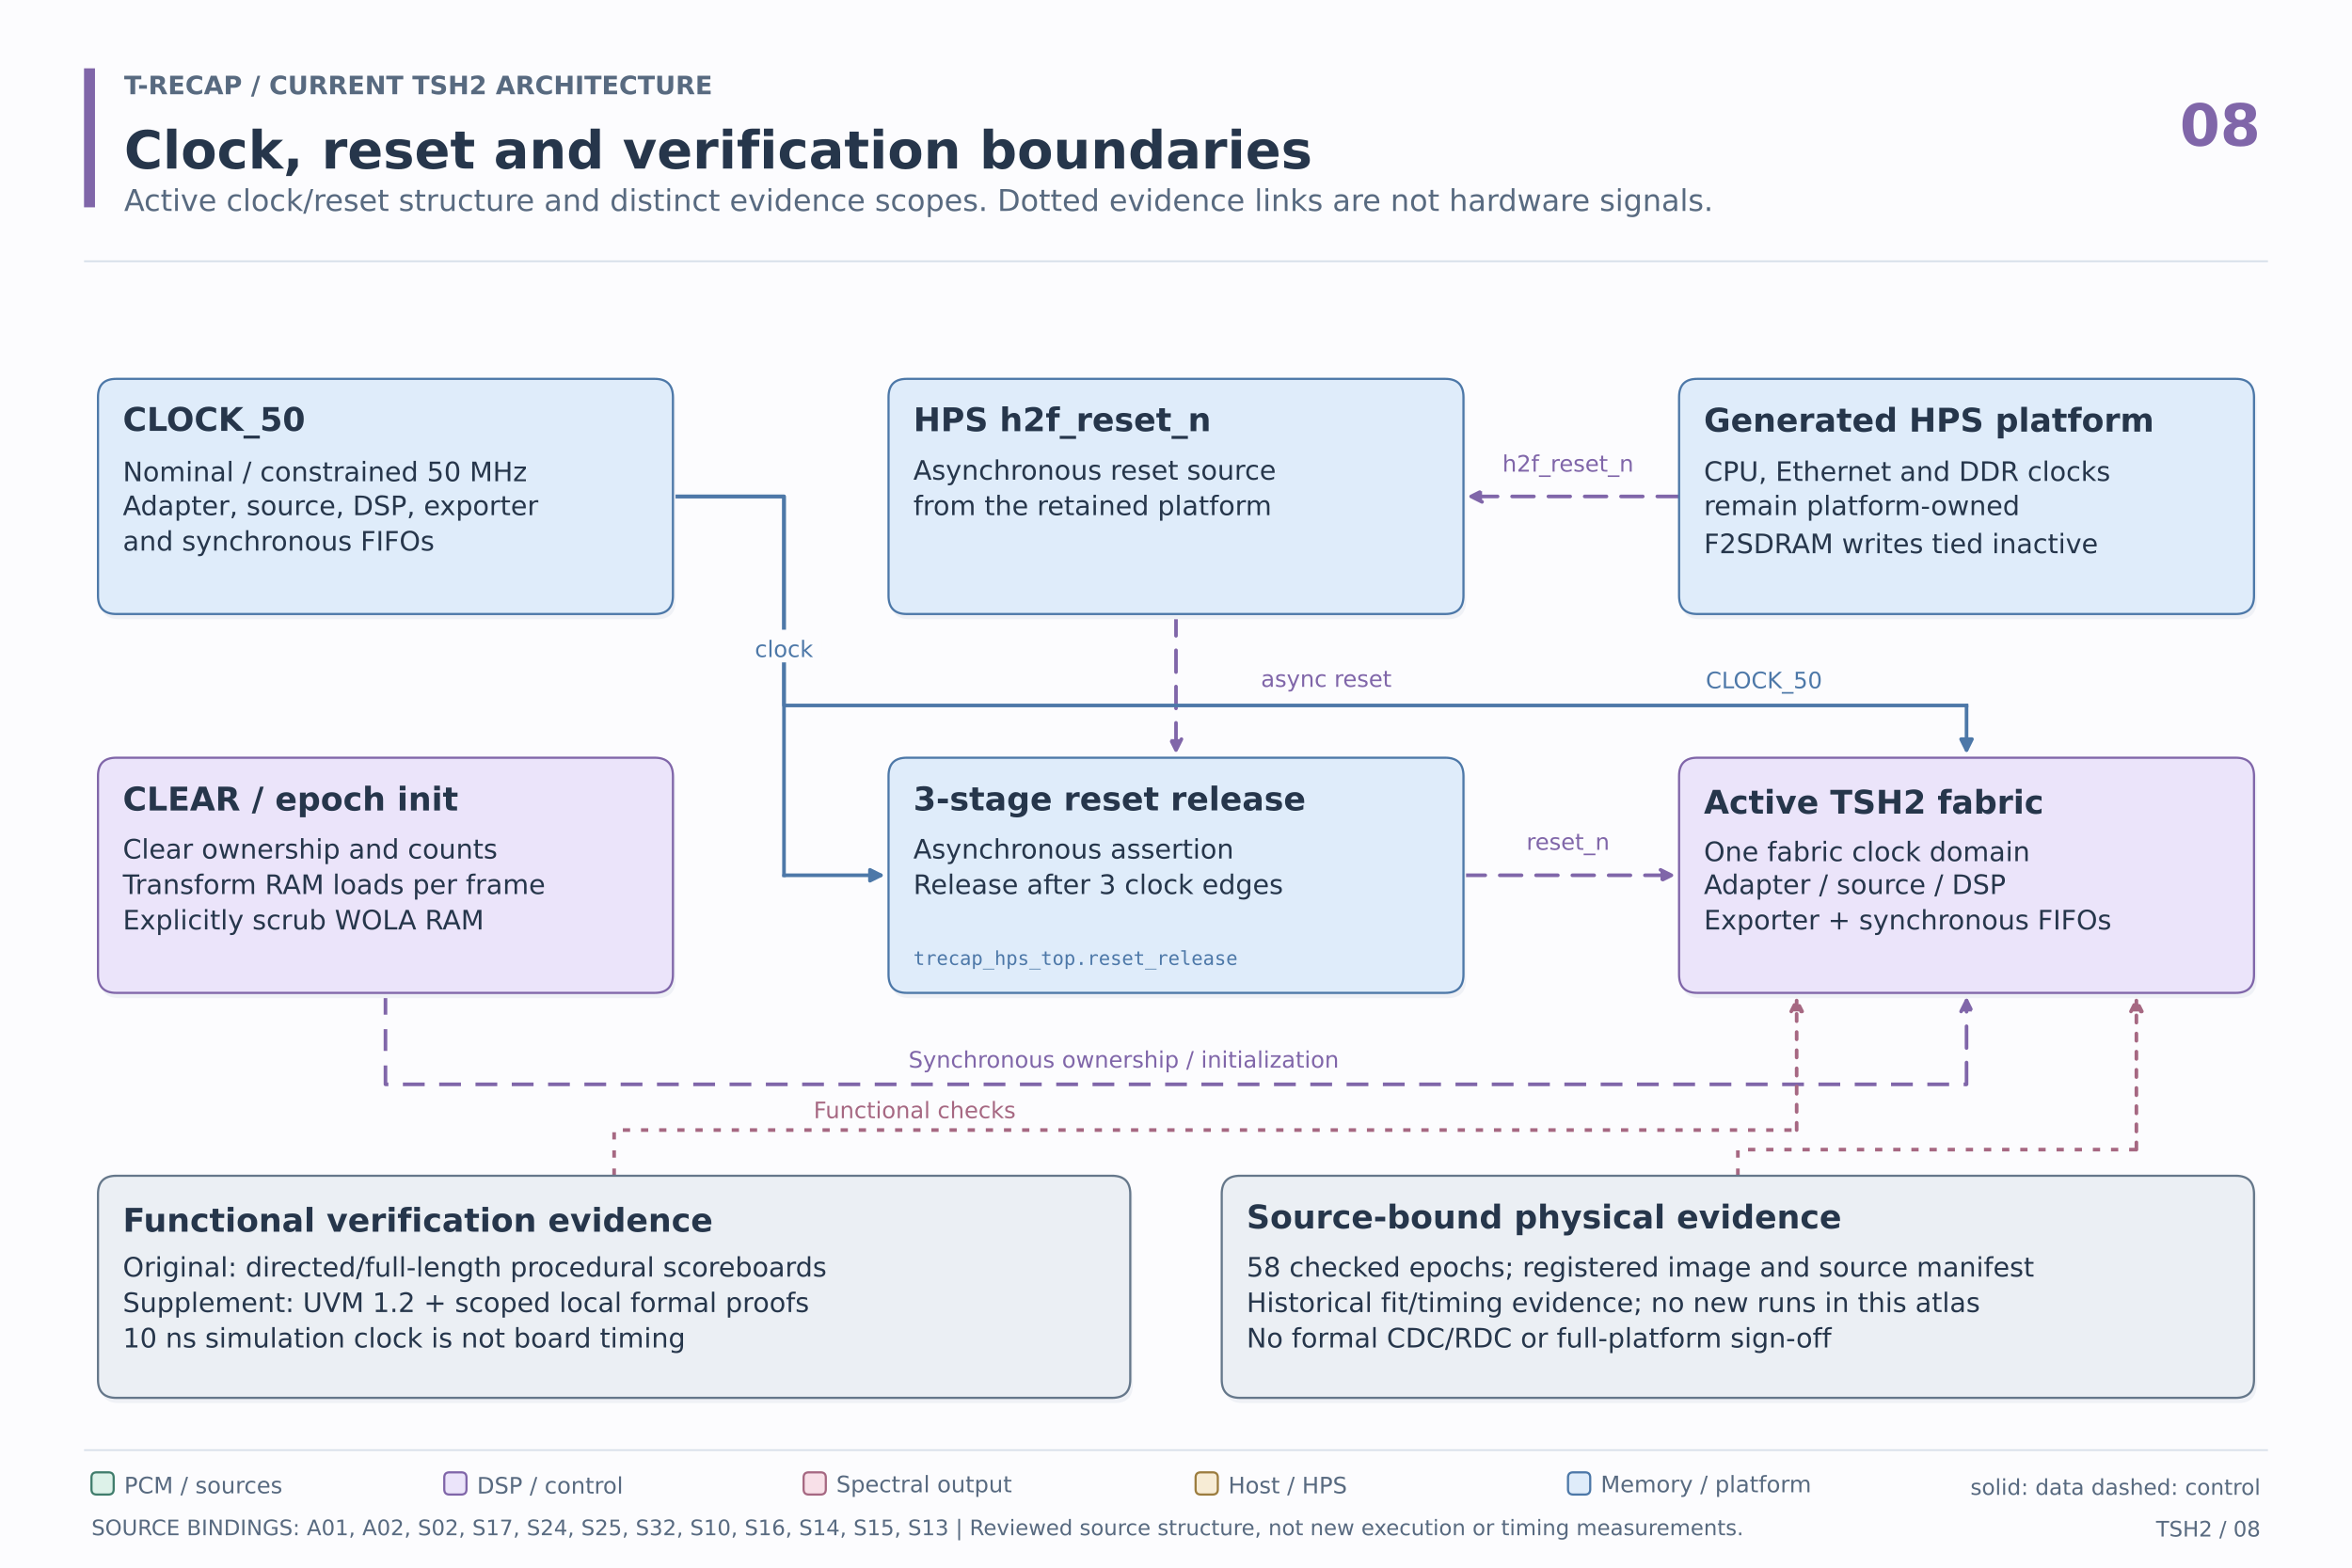
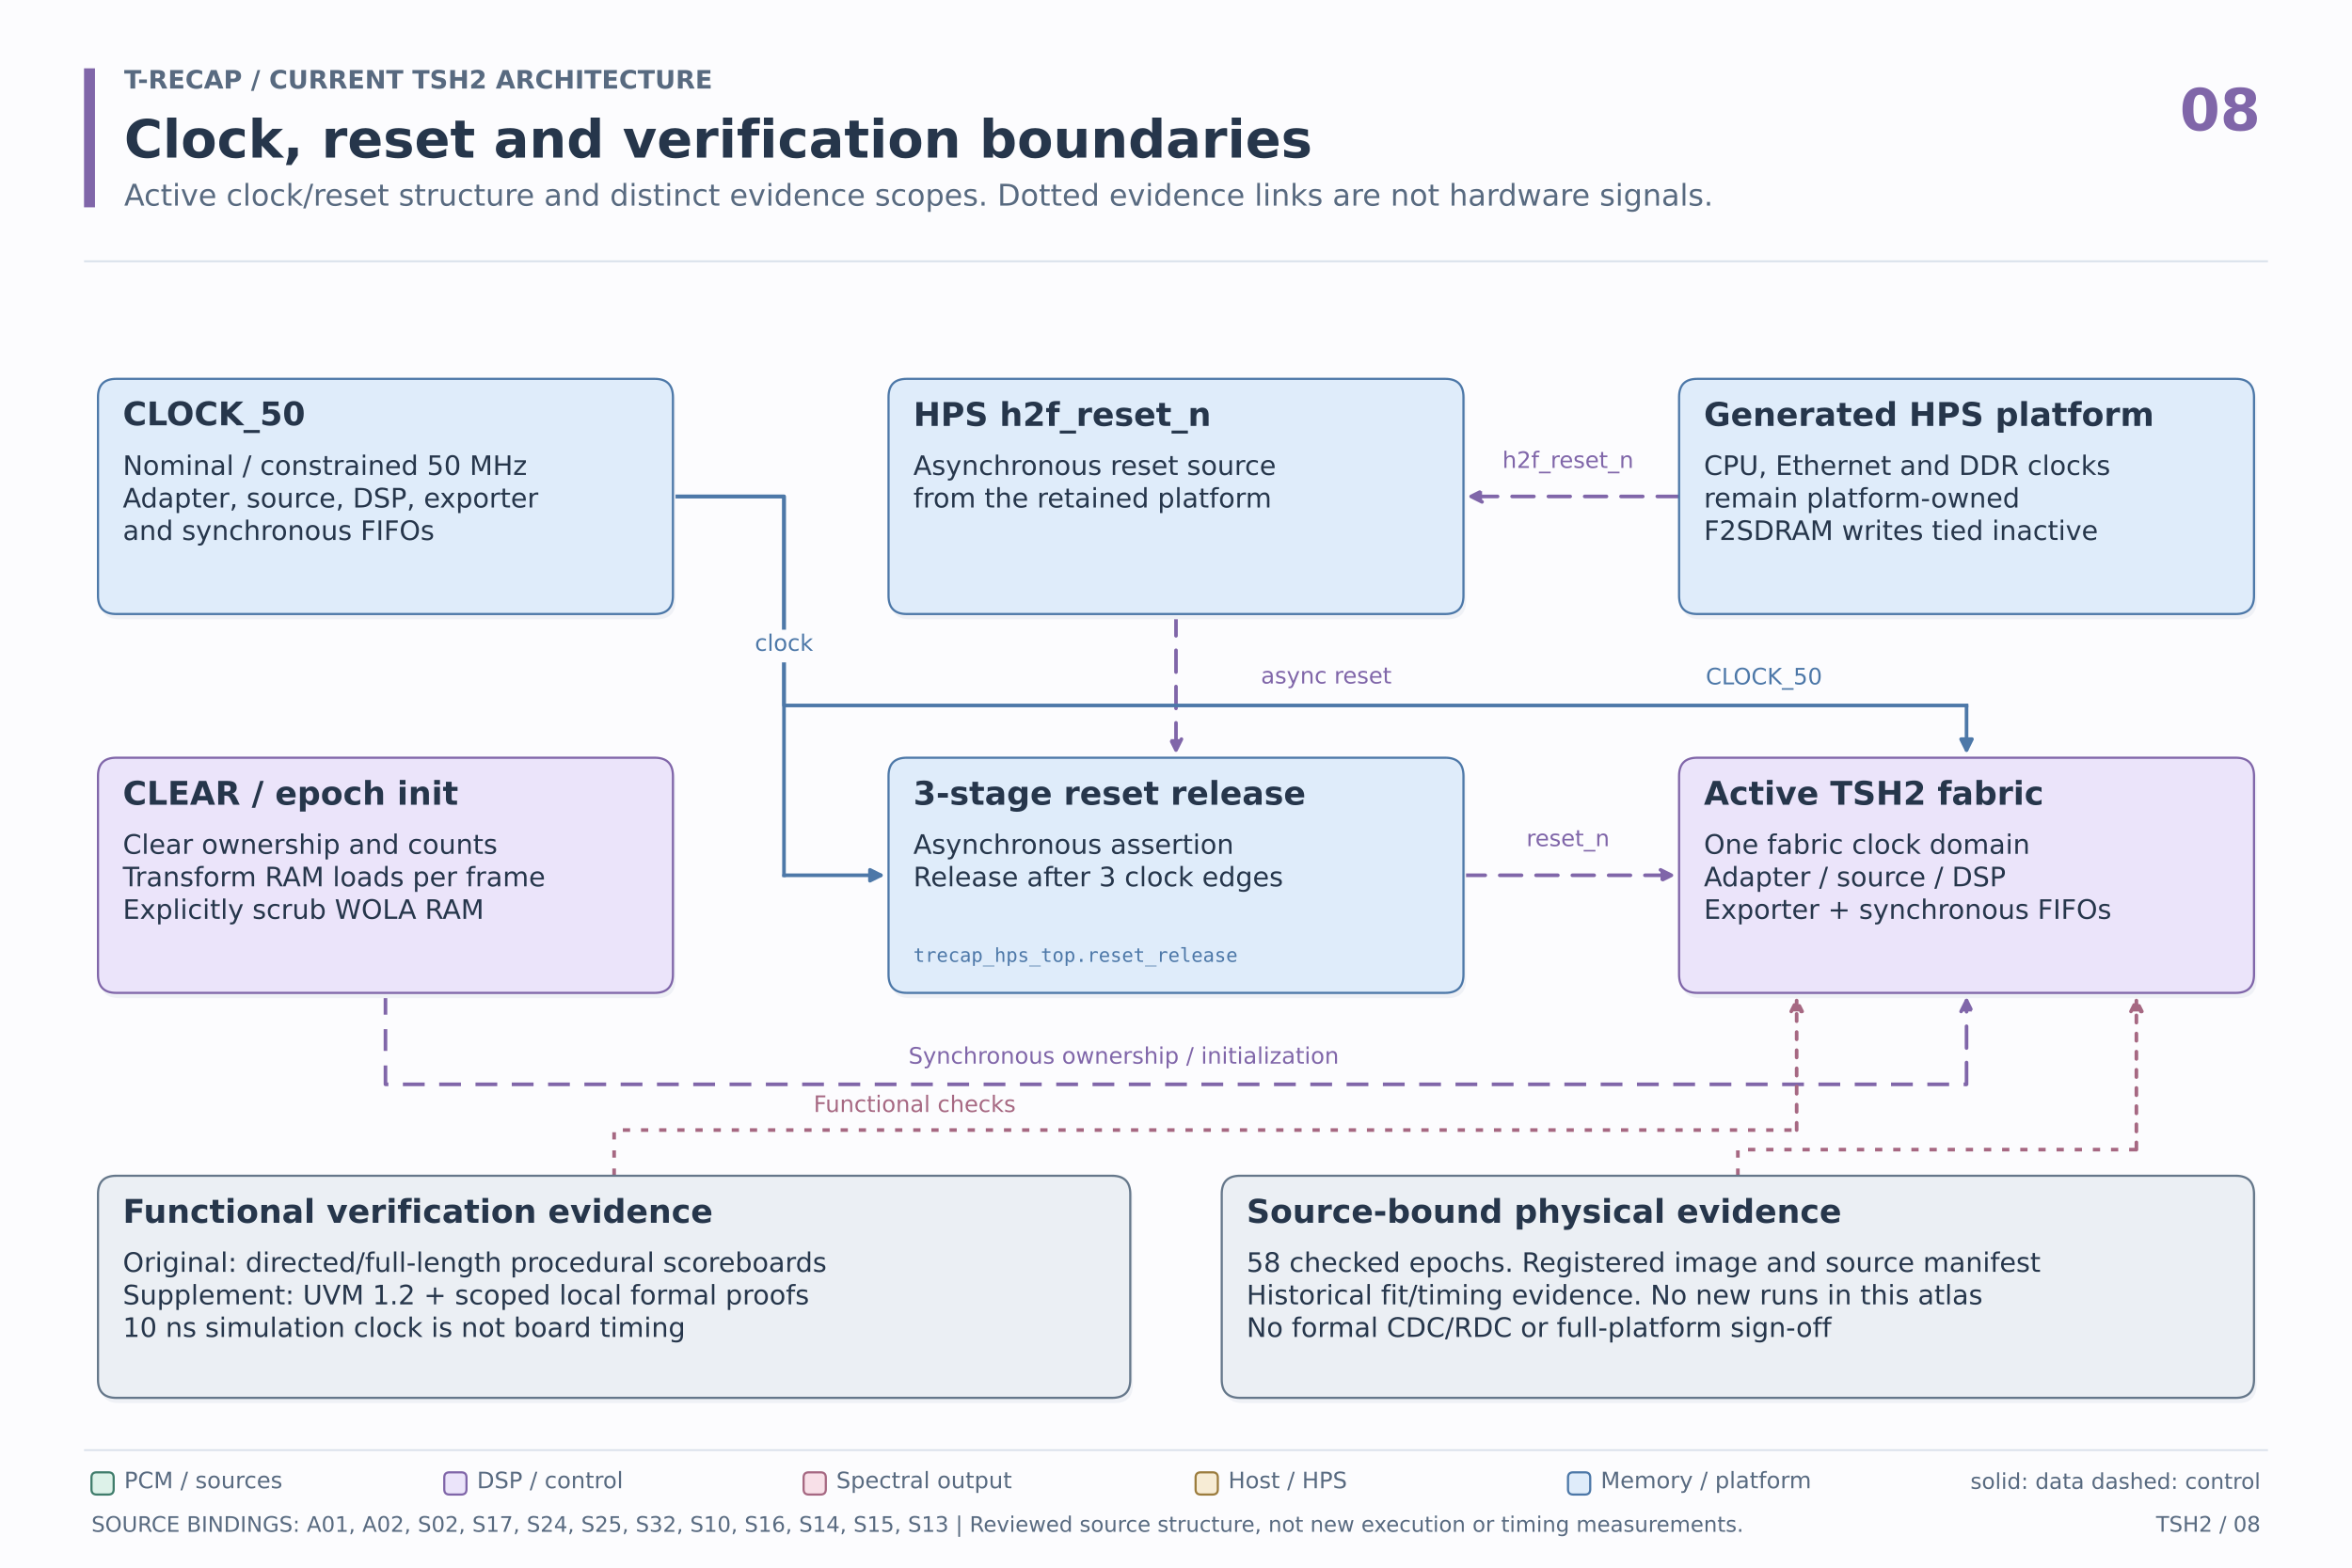
<svg xmlns="http://www.w3.org/2000/svg" width="1296pt" height="864pt" viewBox="0 0 1296 864" version="1.1">
  <defs>
    <style type="text/css">*{stroke-linejoin: round; stroke-linecap: butt}</style>
  </defs>
  <g id="figure_1">
    <g id="patch_1">
      <path d="M 0 864 L 1296 864 L 1296 0 L 0 0 z " style="fill: #fcfcfe" />
    </g>
    <g id="axes_1">
      <g id="patch_2">
        <path d="M 0 0 L 1296 0 L 1296 864 L 0 864 z " clip-path="url(#p8a27c2ca8c)" style="fill: #fcfcfe; stroke: #fcfcfe; stroke-linejoin: miter" />
      </g>
      <g id="patch_3">
        <path d="M 46.8 38.16 L 51.84 38.16 L 51.84 113.76 L 46.8 113.76 z " clip-path="url(#p8a27c2ca8c)" style="fill: #8066a9; stroke: #8066a9; stroke-linejoin: miter" />
      </g>
      <g id="line2d_1">
        <path d="M 925.2 273.6 " clip-path="url(#p8a27c2ca8c)" style="fill: none; stroke-dasharray: 12,8; stroke-dashoffset: 0; stroke: #8066a9; stroke-width: 2" />
      </g>
      <g id="patch_4">
        <path d="M 925.2 273.6 Q 866.799 273.6 810.634 273.6 " clip-path="url(#p8a27c2ca8c)" style="fill: none; stroke-dasharray: 12,8; stroke-dashoffset: 0; stroke: #8066a9; stroke-width: 2; stroke-linecap: round" />
        <path d="M 816.634 276.6 L 810.634 273.6 L 816.634 270.6 z " clip-path="url(#p8a27c2ca8c)" style="fill: #8066a9; stroke-dasharray: 12,8; stroke-dashoffset: 0; stroke: #8066a9; stroke-width: 2; stroke-linecap: round" />
      </g>
      <g id="line2d_2">
        <path d="M 648 338.4 " clip-path="url(#p8a27c2ca8c)" style="fill: none; stroke-dasharray: 12,8; stroke-dashoffset: 0; stroke: #8066a9; stroke-width: 2" />
      </g>
      <g id="patch_5">
        <path d="M 648 338.4 Q 648 377.002 648 413.367 " clip-path="url(#p8a27c2ca8c)" style="fill: none; stroke-dasharray: 12,8; stroke-dashoffset: 0; stroke: #8066a9; stroke-width: 2; stroke-linecap: round" />
        <path d="M 651 407.367 L 648 413.367 L 645 407.367 z " clip-path="url(#p8a27c2ca8c)" style="fill: #8066a9; stroke-dasharray: 12,8; stroke-dashoffset: 0; stroke: #8066a9; stroke-width: 2; stroke-linecap: round" />
      </g>
      <g id="line2d_3">
        <path d="M 370.8 273.6 L 432 273.6 L 432 482.4 " clip-path="url(#p8a27c2ca8c)" style="fill: none; stroke: #4d78a8; stroke-width: 2; stroke-linecap: square" />
      </g>
      <g id="patch_6">
        <path d="M 432 482.4 Q 459.8 482.4 485.364 482.4 " clip-path="url(#p8a27c2ca8c)" style="fill: none; stroke: #4d78a8; stroke-width: 2; stroke-linecap: round" />
        <path d="M 479.364 479.4 L 485.364 482.4 L 479.364 485.4 z " clip-path="url(#p8a27c2ca8c)" style="fill: #4d78a8; stroke: #4d78a8; stroke-width: 2; stroke-linecap: round" />
      </g>
      <g id="line2d_4">
        <path d="M 370.8 273.6 L 432 273.6 L 432 388.8 L 1083.6 388.8 " clip-path="url(#p8a27c2ca8c)" style="fill: none; stroke: #4d78a8; stroke-width: 2; stroke-linecap: square" />
      </g>
      <g id="patch_7">
        <path d="M 1083.6 388.8 Q 1083.6 402.2 1083.6 413.364 " clip-path="url(#p8a27c2ca8c)" style="fill: none; stroke: #4d78a8; stroke-width: 2; stroke-linecap: round" />
        <path d="M 1086.6 407.364 L 1083.6 413.364 L 1080.6 407.364 z " clip-path="url(#p8a27c2ca8c)" style="fill: #4d78a8; stroke: #4d78a8; stroke-width: 2; stroke-linecap: round" />
      </g>
      <g id="line2d_5">
        <path d="M 806.4 482.4 " clip-path="url(#p8a27c2ca8c)" style="fill: none; stroke-dasharray: 12,8; stroke-dashoffset: 0; stroke: #8066a9; stroke-width: 2" />
      </g>
      <g id="patch_8">
        <path d="M 806.4 482.4 Q 864.801 482.4 920.966 482.4 " clip-path="url(#p8a27c2ca8c)" style="fill: none; stroke-dasharray: 12,8; stroke-dashoffset: 0; stroke: #8066a9; stroke-width: 2; stroke-linecap: round" />
        <path d="M 914.966 479.4 L 920.966 482.4 L 914.966 485.4 z " clip-path="url(#p8a27c2ca8c)" style="fill: #8066a9; stroke-dasharray: 12,8; stroke-dashoffset: 0; stroke: #8066a9; stroke-width: 2; stroke-linecap: round" />
      </g>
      <g id="line2d_6">
        <path d="M 212.4 547.2 L 212.4 597.6 L 1083.6 597.6 " clip-path="url(#p8a27c2ca8c)" style="fill: none; stroke-dasharray: 12,8; stroke-dashoffset: 0; stroke: #8066a9; stroke-width: 2" />
      </g>
      <g id="patch_9">
        <path d="M 1083.6 597.6 Q 1083.6 573.401 1083.6 551.439 " clip-path="url(#p8a27c2ca8c)" style="fill: none; stroke-dasharray: 12,8; stroke-dashoffset: 0; stroke: #8066a9; stroke-width: 2; stroke-linecap: round" />
        <path d="M 1080.6 557.439 L 1083.6 551.439 L 1086.6 557.439 z " clip-path="url(#p8a27c2ca8c)" style="fill: #8066a9; stroke-dasharray: 12,8; stroke-dashoffset: 0; stroke: #8066a9; stroke-width: 2; stroke-linecap: round" />
      </g>
      <g id="line2d_7">
        <path d="M 338.4 648 L 338.4 622.8 L 990 622.8 " clip-path="url(#p8a27c2ca8c)" style="fill: none; stroke-dasharray: 4,6; stroke-dashoffset: 0; stroke: #a66882; stroke-width: 2" />
      </g>
      <g id="patch_10">
        <path d="M 990 622.8 Q 990 585.999 990 551.434 " clip-path="url(#p8a27c2ca8c)" style="fill: none; stroke-dasharray: 4,6; stroke-dashoffset: 0; stroke: #a66882; stroke-width: 2; stroke-linecap: round" />
        <path d="M 987 557.434 L 990 551.434 L 993 557.434 z " clip-path="url(#p8a27c2ca8c)" style="fill: #a66882; stroke-dasharray: 4,6; stroke-dashoffset: 0; stroke: #a66882; stroke-width: 2; stroke-linecap: round" />
      </g>
      <g id="line2d_8">
        <path d="M 957.6 648 L 957.6 633.6 L 1177.2 633.6 " clip-path="url(#p8a27c2ca8c)" style="fill: none; stroke-dasharray: 4,6; stroke-dashoffset: 0; stroke: #a66882; stroke-width: 2" />
      </g>
      <g id="patch_11">
        <path d="M 1177.2 633.6 Q 1177.2 591.401 1177.2 551.437 " clip-path="url(#p8a27c2ca8c)" style="fill: none; stroke-dasharray: 4,6; stroke-dashoffset: 0; stroke: #a66882; stroke-width: 2; stroke-linecap: round" />
        <path d="M 1174.2 557.437 L 1177.2 551.437 L 1180.2 557.437 z " clip-path="url(#p8a27c2ca8c)" style="fill: #a66882; stroke-dasharray: 4,6; stroke-dashoffset: 0; stroke: #a66882; stroke-width: 2; stroke-linecap: round" />
      </g>
      <g id="line2d_9">
        <path d="M 46.8 144 L 1249.2 144 " clip-path="url(#p8a27c2ca8c)" style="fill: none; stroke: #d8e0ea; stroke-linecap: square" />
      </g>
      <g id="patch_12">
        <path d="M 65.52 211.68 L 362.16 211.68 Q 372.24 211.68 372.24 221.76 L 372.24 331.2 Q 372.24 341.28 362.16 341.28 L 65.52 341.28 Q 55.44 341.28 55.44 331.2 L 55.44 221.76 Q 55.44 211.68 65.52 211.68 z " clip-path="url(#p8a27c2ca8c)" style="fill: #eff1f6" />
      </g>
      <g id="patch_13">
        <path d="M 501.12 211.68 L 797.76 211.68 Q 807.84 211.68 807.84 221.76 L 807.84 331.2 Q 807.84 341.28 797.76 341.28 L 501.12 341.28 Q 491.04 341.28 491.04 331.2 L 491.04 221.76 Q 491.04 211.68 501.12 211.68 z " clip-path="url(#p8a27c2ca8c)" style="fill: #eff1f6" />
      </g>
      <g id="patch_14">
        <path d="M 936.72 211.68 L 1233.36 211.68 Q 1243.44 211.68 1243.44 221.76 L 1243.44 331.2 Q 1243.44 341.28 1233.36 341.28 L 936.72 341.28 Q 926.64 341.28 926.64 331.2 L 926.64 221.76 Q 926.64 211.68 936.72 211.68 z " clip-path="url(#p8a27c2ca8c)" style="fill: #eff1f6" />
      </g>
      <g id="patch_15">
        <path d="M 65.52 420.48 L 362.16 420.48 Q 372.24 420.48 372.24 430.56 L 372.24 540 Q 372.24 550.08 362.16 550.08 L 65.52 550.08 Q 55.44 550.08 55.44 540 L 55.44 430.56 Q 55.44 420.48 65.52 420.48 z " clip-path="url(#p8a27c2ca8c)" style="fill: #eff1f6" />
      </g>
      <g id="patch_16">
        <path d="M 501.12 420.48 L 797.76 420.48 Q 807.84 420.48 807.84 430.56 L 807.84 540 Q 807.84 550.08 797.76 550.08 L 501.12 550.08 Q 491.04 550.08 491.04 540 L 491.04 430.56 Q 491.04 420.48 501.12 420.48 z " clip-path="url(#p8a27c2ca8c)" style="fill: #eff1f6" />
      </g>
      <g id="patch_17">
        <path d="M 936.72 420.48 L 1233.36 420.48 Q 1243.44 420.48 1243.44 430.56 L 1243.44 540 Q 1243.44 550.08 1233.36 550.08 L 936.72 550.08 Q 926.64 550.08 926.64 540 L 926.64 430.56 Q 926.64 420.48 936.72 420.48 z " clip-path="url(#p8a27c2ca8c)" style="fill: #eff1f6" />
      </g>
      <g id="patch_18">
        <path d="M 65.52 650.88 L 614.16 650.88 Q 624.24 650.88 624.24 660.96 L 624.24 763.2 Q 624.24 773.28 614.16 773.28 L 65.52 773.28 Q 55.44 773.28 55.44 763.2 L 55.44 660.96 Q 55.44 650.88 65.52 650.88 z " clip-path="url(#p8a27c2ca8c)" style="fill: #eff1f6" />
      </g>
      <g id="patch_19">
        <path d="M 684.72 650.88 L 1233.36 650.88 Q 1243.44 650.88 1243.44 660.96 L 1243.44 763.2 Q 1243.44 773.28 1233.36 773.28 L 684.72 773.28 Q 674.64 773.28 674.64 763.2 L 674.64 660.96 Q 674.64 650.88 684.72 650.88 z " clip-path="url(#p8a27c2ca8c)" style="fill: #eff1f6" />
      </g>
      <g id="line2d_10">
        <path d="M 46.8 799.2 L 1249.2 799.2 " clip-path="url(#p8a27c2ca8c)" style="fill: none; stroke: #d8e0ea; stroke-linecap: square" />
      </g>
      <g id="patch_20">
        <path d="M 53.28 811.44 L 59.76 811.44 Q 62.64 811.44 62.64 814.32 L 62.64 820.8 Q 62.64 823.68 59.76 823.68 L 53.28 823.68 Q 50.4 823.68 50.4 820.8 L 50.4 814.32 Q 50.4 811.44 53.28 811.44 z " clip-path="url(#p8a27c2ca8c)" style="fill: #ddf2e9; stroke: #407d6c; stroke-width: 1.2; stroke-linejoin: miter" />
      </g>
      <g id="patch_21">
        <path d="M 247.68 811.44 L 254.16 811.44 Q 257.04 811.44 257.04 814.32 L 257.04 820.8 Q 257.04 823.68 254.16 823.68 L 247.68 823.68 Q 244.8 823.68 244.8 820.8 L 244.8 814.32 Q 244.8 811.44 247.68 811.44 z " clip-path="url(#p8a27c2ca8c)" style="fill: #ebe4fa; stroke: #8066a9; stroke-width: 1.2; stroke-linejoin: miter" />
      </g>
      <g id="patch_22">
        <path d="M 445.68 811.44 L 452.16 811.44 Q 455.04 811.44 455.04 814.32 L 455.04 820.8 Q 455.04 823.68 452.16 823.68 L 445.68 823.68 Q 442.8 823.68 442.8 820.8 L 442.8 814.32 Q 442.8 811.44 445.68 811.44 z " clip-path="url(#p8a27c2ca8c)" style="fill: #f8e0e8; stroke: #a66882; stroke-width: 1.2; stroke-linejoin: miter" />
      </g>
      <g id="patch_23">
        <path d="M 661.68 811.44 L 668.16 811.44 Q 671.04 811.44 671.04 814.32 L 671.04 820.8 Q 671.04 823.68 668.16 823.68 L 661.68 823.68 Q 658.8 823.68 658.8 820.8 L 658.8 814.32 Q 658.8 811.44 661.68 811.44 z " clip-path="url(#p8a27c2ca8c)" style="fill: #f7ecd5; stroke: #9c7d3f; stroke-width: 1.2; stroke-linejoin: miter" />
      </g>
      <g id="patch_24">
        <path d="M 866.88 811.44 L 873.36 811.44 Q 876.24 811.44 876.24 814.32 L 876.24 820.8 Q 876.24 823.68 873.36 823.68 L 866.88 823.68 Q 864 823.68 864 820.8 L 864 814.32 Q 864 811.44 866.88 811.44 z " clip-path="url(#p8a27c2ca8c)" style="fill: #dfecfa; stroke: #4d78a8; stroke-width: 1.2; stroke-linejoin: miter" />
      </g>
      <g id="patch_25">
        <path d="M 64.08 208.8 L 360.72 208.8 Q 370.8 208.8 370.8 218.88 L 370.8 328.32 Q 370.8 338.4 360.72 338.4 L 64.08 338.4 Q 54 338.4 54 328.32 L 54 218.88 Q 54 208.8 64.08 208.8 z " clip-path="url(#p8a27c2ca8c)" style="fill: #dfecfa; stroke: #4d78a8; stroke-width: 1.2; stroke-linejoin: miter" />
      </g>
      <g id="patch_26">
        <path d="M 499.68 208.8 L 796.32 208.8 Q 806.4 208.8 806.4 218.88 L 806.4 328.32 Q 806.4 338.4 796.32 338.4 L 499.68 338.4 Q 489.6 338.4 489.6 328.32 L 489.6 218.88 Q 489.6 208.8 499.68 208.8 z " clip-path="url(#p8a27c2ca8c)" style="fill: #dfecfa; stroke: #4d78a8; stroke-width: 1.2; stroke-linejoin: miter" />
      </g>
      <g id="patch_27">
        <path d="M 935.28 208.8 L 1231.92 208.8 Q 1242 208.8 1242 218.88 L 1242 328.32 Q 1242 338.4 1231.92 338.4 L 935.28 338.4 Q 925.2 338.4 925.2 328.32 L 925.2 218.88 Q 925.2 208.8 935.28 208.8 z " clip-path="url(#p8a27c2ca8c)" style="fill: #dfecfa; stroke: #4d78a8; stroke-width: 1.2; stroke-linejoin: miter" />
      </g>
      <g id="patch_28">
        <path d="M 64.08 417.6 L 360.72 417.6 Q 370.8 417.6 370.8 427.68 L 370.8 537.12 Q 370.8 547.2 360.72 547.2 L 64.08 547.2 Q 54 547.2 54 537.12 L 54 427.68 Q 54 417.6 64.08 417.6 z " clip-path="url(#p8a27c2ca8c)" style="fill: #ebe4fa; stroke: #8066a9; stroke-width: 1.2; stroke-linejoin: miter" />
      </g>
      <g id="patch_29">
        <path d="M 499.68 417.6 L 796.32 417.6 Q 806.4 417.6 806.4 427.68 L 806.4 537.12 Q 806.4 547.2 796.32 547.2 L 499.68 547.2 Q 489.6 547.2 489.6 537.12 L 489.6 427.68 Q 489.6 417.6 499.68 417.6 z " clip-path="url(#p8a27c2ca8c)" style="fill: #dfecfa; stroke: #4d78a8; stroke-width: 1.2; stroke-linejoin: miter" />
      </g>
      <g id="patch_30">
        <path d="M 935.28 417.6 L 1231.92 417.6 Q 1242 417.6 1242 427.68 L 1242 537.12 Q 1242 547.2 1231.92 547.2 L 935.28 547.2 Q 925.2 547.2 925.2 537.12 L 925.2 427.68 Q 925.2 417.6 935.28 417.6 z " clip-path="url(#p8a27c2ca8c)" style="fill: #ebe4fa; stroke: #8066a9; stroke-width: 1.2; stroke-linejoin: miter" />
      </g>
      <g id="patch_31">
        <path d="M 64.08 648 L 612.72 648 Q 622.8 648 622.8 658.08 L 622.8 760.32 Q 622.8 770.4 612.72 770.4 L 64.08 770.4 Q 54 770.4 54 760.32 L 54 658.08 Q 54 648 64.08 648 z " clip-path="url(#p8a27c2ca8c)" style="fill: #ebeff4; stroke: #65778a; stroke-width: 1.2; stroke-linejoin: miter" />
      </g>
      <g id="patch_32">
        <path d="M 683.28 648 L 1231.92 648 Q 1242 648 1242 658.08 L 1242 760.32 Q 1242 770.4 1231.92 770.4 L 683.28 770.4 Q 673.2 770.4 673.2 760.32 L 673.2 658.08 Q 673.2 648 683.28 648 z " clip-path="url(#p8a27c2ca8c)" style="fill: #ebeff4; stroke: #65778a; stroke-width: 1.2; stroke-linejoin: miter" />
      </g>
      <g id="patch_33">
-         <path d="M 826.096 246.24 L 901.904 246.24 Q 904.784 246.24 904.784 249.12 L 904.784 261.36 Q 904.784 264.24 901.904 264.24 L 826.096 264.24 Q 823.216 264.24 823.216 261.36 L 823.216 249.12 Q 823.216 246.24 826.096 246.24 z " clip-path="url(#p8a27c2ca8c)" style="fill: #fcfcfe" />
+         <path d="M 826.335 246.24 L 901.665 246.24 Q 904.545 246.24 904.545 249.12 L 904.545 261.36 Q 904.545 264.24 901.665 264.24 L 826.335 264.24 Q 823.455 264.24 823.455 261.36 L 823.455 249.12 Q 823.455 246.24 826.335 246.24 z " clip-path="url(#p8a27c2ca8c)" style="fill: #fcfcfe" />
      </g>
      <g id="patch_34">
-         <path d="M 692.896 365.04 L 768.704 365.04 Q 771.584 365.04 771.584 367.92 L 771.584 380.16 Q 771.584 383.04 768.704 383.04 L 692.896 383.04 Q 690.016 383.04 690.016 380.16 L 690.016 367.92 Q 690.016 365.04 692.896 365.04 z " clip-path="url(#p8a27c2ca8c)" style="fill: #fcfcfe" />
+         <path d="M 693.322 365.04 L 768.278 365.04 Q 771.158 365.04 771.158 367.92 L 771.158 380.16 Q 771.158 383.04 768.278 383.04 L 693.322 383.04 Q 690.442 383.04 690.442 380.16 L 690.442 367.92 Q 690.442 365.04 693.322 365.04 z " clip-path="url(#p8a27c2ca8c)" style="fill: #fcfcfe" />
      </g>
      <g id="patch_35">
-         <path d="M 414.06 347.04 L 449.94 347.04 Q 452.82 347.04 452.82 349.92 L 452.82 362.16 Q 452.82 365.04 449.94 365.04 L 414.06 365.04 Q 411.18 365.04 411.18 362.16 L 411.18 349.92 Q 411.18 347.04 414.06 347.04 z " clip-path="url(#p8a27c2ca8c)" style="fill: #fcfcfe" />
+         <path d="M 414.473 347.04 L 449.527 347.04 Q 452.408 347.04 452.408 349.92 L 452.408 362.16 Q 452.408 365.04 449.527 365.04 L 414.473 365.04 Q 411.592 365.04 411.592 362.16 L 411.592 349.92 Q 411.592 347.04 414.473 347.04 z " clip-path="url(#p8a27c2ca8c)" style="fill: #fcfcfe" />
      </g>
      <g id="patch_36">
-         <path d="M 937.785 365.76 L 1006.215 365.76 Q 1009.095 365.76 1009.095 368.64 L 1009.095 380.88 Q 1009.095 383.76 1006.215 383.76 L 937.785 383.76 Q 934.905 383.76 934.905 380.88 L 934.905 368.64 Q 934.905 365.76 937.785 365.76 z " clip-path="url(#p8a27c2ca8c)" style="fill: #fcfcfe" />
+         <path d="M 938.497 365.76 L 1005.503 365.76 Q 1008.383 365.76 1008.383 368.64 L 1008.383 380.88 Q 1008.383 383.76 1005.503 383.76 L 938.497 383.76 Q 935.617 383.76 935.617 380.88 L 935.617 368.64 Q 935.617 365.76 938.497 365.76 z " clip-path="url(#p8a27c2ca8c)" style="fill: #fcfcfe" />
      </g>
      <g id="patch_37">
-         <path d="M 839.296 455.04 L 888.704 455.04 Q 891.584 455.04 891.584 457.92 L 891.584 470.16 Q 891.584 473.04 888.704 473.04 L 839.296 473.04 Q 836.416 473.04 836.416 470.16 L 836.416 457.92 Q 836.416 455.04 839.296 455.04 z " clip-path="url(#p8a27c2ca8c)" style="fill: #fcfcfe" />
+         <path d="M 839.61 455.04 L 888.39 455.04 Q 891.27 455.04 891.27 457.92 L 891.27 470.16 Q 891.27 473.04 888.39 473.04 L 839.61 473.04 Q 836.73 473.04 836.73 470.16 L 836.73 457.92 Q 836.73 455.04 839.61 455.04 z " clip-path="url(#p8a27c2ca8c)" style="fill: #fcfcfe" />
      </g>
      <g id="patch_38">
-         <path d="M 498.196 574.56 L 740.204 574.56 Q 743.084 574.56 743.084 577.44 L 743.084 589.68 Q 743.084 592.56 740.204 592.56 L 498.196 592.56 Q 495.316 592.56 495.316 589.68 L 495.316 577.44 Q 495.316 574.56 498.196 574.56 z " clip-path="url(#p8a27c2ca8c)" style="fill: #fcfcfe" />
+         <path d="M 499.11 574.56 L 739.29 574.56 Q 742.17 574.56 742.17 577.44 L 742.17 589.68 Q 742.17 592.56 739.29 592.56 L 499.11 592.56 Q 496.23 592.56 496.23 589.68 L 496.23 577.44 Q 496.23 574.56 499.11 574.56 z " clip-path="url(#p8a27c2ca8c)" style="fill: #fcfcfe" />
      </g>
      <g id="patch_39">
-         <path d="M 446.202 601.2 L 561.798 601.2 Q 564.678 601.2 564.678 604.08 L 564.678 616.32 Q 564.678 619.2 561.798 619.2 L 446.202 619.2 Q 443.322 619.2 443.322 616.32 L 443.322 604.08 Q 443.322 601.2 446.202 601.2 z " clip-path="url(#p8a27c2ca8c)" style="fill: #fcfcfe" />
+         <path d="M 446.873 601.2 L 561.128 601.2 Q 564.008 601.2 564.008 604.08 L 564.008 616.32 Q 564.008 619.2 561.128 619.2 L 446.873 619.2 Q 443.993 619.2 443.993 616.32 L 443.993 604.08 Q 443.993 601.2 446.873 601.2 z " clip-path="url(#p8a27c2ca8c)" style="fill: #fcfcfe" />
      </g>
      <g id="text_1">
-         <text style="font-size: 12.5px; font-family: 'DejaVu Sans'; text-anchor: middle; fill: #8066a9" x="864" y="259.925" transform="rotate(-0 864 259.9254)">h2f_reset_n</text>
+         <text style="font-size: 12.5px; font-family: 'DejaVu Sans'; text-anchor: middle; fill: #8066a9" x="864" y="257.898" transform="rotate(-0 864 257.898)">h2f_reset_n</text>
      </g>
      <g id="text_2">
-         <text style="font-size: 12.5px; font-family: 'DejaVu Sans'; text-anchor: middle; fill: #8066a9" x="730.8" y="378.539" transform="rotate(-0 730.8 378.5389)">async reset</text>
+         <text style="font-size: 12.5px; font-family: 'DejaVu Sans'; text-anchor: middle; fill: #8066a9" x="730.8" y="376.698" transform="rotate(-0 730.8 376.698)">async reset</text>
      </g>
      <g id="text_3">
-         <text style="font-size: 12.5px; font-family: 'DejaVu Sans'; text-anchor: middle; fill: #4d78a8" x="432" y="362.11" transform="rotate(-0 432 362.1102)">clock</text>
+         <text style="font-size: 12.5px; font-family: 'DejaVu Sans'; text-anchor: middle; fill: #4d78a8" x="432" y="358.698" transform="rotate(-0 432 358.698)">clock</text>
      </g>
      <g id="text_4">
-         <text style="font-size: 12.5px; font-family: 'DejaVu Sans'; text-anchor: middle; fill: #4d78a8" x="972" y="379.335" transform="rotate(-0 972 379.335)">CLOCK_50</text>
+         <text style="font-size: 12.5px; font-family: 'DejaVu Sans'; text-anchor: middle; fill: #4d78a8" x="972" y="377.197" transform="rotate(-0 972 377.1973)">CLOCK_50</text>
      </g>
      <g id="text_5">
-         <text style="font-size: 12.5px; font-family: 'DejaVu Sans'; text-anchor: middle; fill: #8066a9" x="864" y="468.365" transform="rotate(-0 864 468.365)">reset_n</text>
+         <text style="font-size: 12.5px; font-family: 'DejaVu Sans'; text-anchor: middle; fill: #8066a9" x="864" y="466.35" transform="rotate(-0 864 466.3504)">reset_n</text>
      </g>
      <g id="text_6">
-         <text style="font-size: 12.5px; font-family: 'DejaVu Sans'; text-anchor: middle; fill: #8066a9" x="619.2" y="588.419" transform="rotate(-0 619.2 588.4192)">Synchronous ownership / initialization</text>
+         <text style="font-size: 12.5px; font-family: 'DejaVu Sans'; text-anchor: middle; fill: #8066a9" x="619.2" y="586.218" transform="rotate(-0 619.2 586.218)">Synchronous ownership / initialization</text>
      </g>
      <g id="text_7">
-         <text style="font-size: 12.5px; font-family: 'DejaVu Sans'; text-anchor: middle; fill: #a66882" x="504" y="616.27" transform="rotate(-0 504 616.2702)">Functional checks</text>
+         <text style="font-size: 12.5px; font-family: 'DejaVu Sans'; text-anchor: middle; fill: #a66882" x="504" y="612.858" transform="rotate(-0 504 612.858)">Functional checks</text>
      </g>
      <g id="text_8">
-         <text style="font-weight: 700; font-size: 14px; font-family: 'DejaVu Sans'; text-anchor: start; fill: #586a80" x="68.4" y="51.946" transform="rotate(-0 68.4 51.94562)">T-RECAP  /  CURRENT TSH2 ARCHITECTURE</text>
+         <text style="font-weight: 700; font-size: 14px; font-family: 'DejaVu Sans'; text-anchor: start; fill: #586a80" x="68.4" y="48.798" transform="rotate(-0 68.4 48.79781)">T-RECAP  /  CURRENT TSH2 ARCHITECTURE</text>
      </g>
      <g id="text_9">
-         <text style="font-weight: 700; font-size: 29px; font-family: 'DejaVu Sans'; text-anchor: start; fill: #26364b" x="68.4" y="92.898" transform="rotate(-0 68.4 92.89828)">Clock, reset and verification boundaries</text>
+         <text style="font-weight: 700; font-size: 29px; font-family: 'DejaVu Sans'; text-anchor: start; fill: #26364b" x="68.4" y="86.835" transform="rotate(-0 68.4 86.83547)">Clock, reset and verification boundaries</text>
      </g>
      <g id="text_10">
-         <text style="font-size: 16.5px; font-family: 'DejaVu Sans'; text-anchor: start; fill: #586a80" x="68.4" y="116.243" transform="rotate(-0 68.4 116.243)">Active clock/reset structure and distinct evidence scopes. Dotted evidence links are not hardware signals.</text>
+         <text style="font-size: 16.5px; font-family: 'DejaVu Sans'; text-anchor: start; fill: #586a80" x="68.4" y="113.337" transform="rotate(-0 68.4 113.3374)">Active clock/reset structure and distinct evidence scopes. Dotted evidence links are not hardware signals.</text>
      </g>
      <g id="text_11">
-         <text style="font-weight: 700; font-size: 32px; font-family: 'DejaVu Sans'; text-anchor: end; fill: #8066a9" x="1245.6" y="80.287" transform="rotate(-0 1245.6 80.2875)">08</text>
+         <text style="font-weight: 700; font-size: 32px; font-family: 'DejaVu Sans'; text-anchor: end; fill: #8066a9" x="1245.6" y="71.835" transform="rotate(-0 1245.6 71.835)">08</text>
      </g>
      <g id="text_12">
-         <text style="font-weight: 700; font-size: 18px; font-family: 'DejaVu Sans'; text-anchor: start; fill: #26364b" x="67.68" y="237.478" transform="rotate(-0 67.68 237.4777)">CLOCK_50</text>
+         <text style="font-weight: 700; font-size: 18px; font-family: 'DejaVu Sans'; text-anchor: start; fill: #26364b" x="67.68" y="234.399" transform="rotate(-0 67.68 234.3994)">CLOCK_50</text>
      </g>
      <g id="text_13">
-         <text style="font-size: 14.8px; font-family: 'DejaVu Sans'; fill: #26364b" transform="translate(67.68 265.2208)">Nominal / constrained 50 MHz</text>
-         <text style="font-size: 14.8px; font-family: 'DejaVu Sans'; fill: #26364b" transform="translate(67.68 283.9047)">Adapter, source, DSP, exporter</text>
-         <text style="font-size: 14.8px; font-family: 'DejaVu Sans'; fill: #26364b" transform="translate(67.68 303.4407)">and synchronous FIFOs</text>
+         <text style="font-size: 14.8px; font-family: 'DejaVu Sans'; fill: #26364b" transform="translate(67.68 261.7625)">Nominal / constrained 50 MHz</text>
+         <text style="font-size: 14.8px; font-family: 'DejaVu Sans'; fill: #26364b" transform="translate(67.68 279.6847)">Adapter, source, DSP, exporter</text>
+         <text style="font-size: 14.8px; font-family: 'DejaVu Sans'; fill: #26364b" transform="translate(67.68 297.607)">and synchronous FIFOs</text>
      </g>
      <g id="text_14">
-         <text style="font-weight: 700; font-size: 18px; font-family: 'DejaVu Sans'; text-anchor: start; fill: #26364b" x="503.28" y="237.637" transform="rotate(-0 503.28 237.6366)">HPS h2f_reset_n</text>
+         <text style="font-weight: 700; font-size: 18px; font-family: 'DejaVu Sans'; text-anchor: start; fill: #26364b" x="503.28" y="234.717" transform="rotate(-0 503.28 234.7172)">HPS h2f_reset_n</text>
      </g>
      <g id="text_15">
-         <text style="font-size: 14.8px; font-family: 'DejaVu Sans'; fill: #26364b" transform="translate(503.28 264.3687)">Asynchronous reset source</text>
-         <text style="font-size: 14.8px; font-family: 'DejaVu Sans'; fill: #26364b" transform="translate(503.28 283.9047)">from the retained platform</text>
+         <text style="font-size: 14.8px; font-family: 'DejaVu Sans'; fill: #26364b" transform="translate(503.28 261.7625)">Asynchronous reset source</text>
+         <text style="font-size: 14.8px; font-family: 'DejaVu Sans'; fill: #26364b" transform="translate(503.28 279.6847)">from the retained platform</text>
      </g>
      <g id="text_16">
-         <text style="font-weight: 700; font-size: 18px; font-family: 'DejaVu Sans'; text-anchor: start; fill: #26364b" x="938.88" y="237.887" transform="rotate(-0 938.88 237.8869)">Generated HPS platform</text>
+         <text style="font-weight: 700; font-size: 18px; font-family: 'DejaVu Sans'; text-anchor: start; fill: #26364b" x="938.88" y="234.717" transform="rotate(-0 938.88 234.7172)">Generated HPS platform</text>
      </g>
      <g id="text_17">
-         <text style="font-size: 14.8px; font-family: 'DejaVu Sans'; fill: #26364b" transform="translate(938.88 265.0474)">CPU, Ethernet and DDR clocks</text>
-         <text style="font-size: 14.8px; font-family: 'DejaVu Sans'; fill: #26364b" transform="translate(938.88 283.9047)">remain platform-owned</text>
-         <text style="font-size: 14.8px; font-family: 'DejaVu Sans'; fill: #26364b" transform="translate(938.88 304.8744)">F2SDRAM writes tied inactive</text>
+         <text style="font-size: 14.8px; font-family: 'DejaVu Sans'; fill: #26364b" transform="translate(938.88 261.7625)">CPU, Ethernet and DDR clocks</text>
+         <text style="font-size: 14.8px; font-family: 'DejaVu Sans'; fill: #26364b" transform="translate(938.88 279.6847)">remain platform-owned</text>
+         <text style="font-size: 14.8px; font-family: 'DejaVu Sans'; fill: #26364b" transform="translate(938.88 297.607)">F2SDRAM writes tied inactive</text>
      </g>
      <g id="text_18">
-         <text style="font-weight: 700; font-size: 18px; font-family: 'DejaVu Sans'; text-anchor: start; fill: #26364b" x="67.68" y="446.687" transform="rotate(-0 67.68 446.6869)">CLEAR / epoch init</text>
+         <text style="font-weight: 700; font-size: 18px; font-family: 'DejaVu Sans'; text-anchor: start; fill: #26364b" x="67.68" y="443.517" transform="rotate(-0 67.68 443.5172)">CLEAR / epoch init</text>
      </g>
      <g id="text_19">
-         <text style="font-size: 14.8px; font-family: 'DejaVu Sans'; fill: #26364b" transform="translate(67.68 473.1687)">Clear ownership and counts</text>
-         <text style="font-size: 14.8px; font-family: 'DejaVu Sans'; fill: #26364b" transform="translate(67.68 492.7047)">Transform RAM loads per frame</text>
-         <text style="font-size: 14.8px; font-family: 'DejaVu Sans'; fill: #26364b" transform="translate(67.68 512.2407)">Explicitly scrub WOLA RAM</text>
+         <text style="font-size: 14.8px; font-family: 'DejaVu Sans'; fill: #26364b" transform="translate(67.68 470.5625)">Clear ownership and counts</text>
+         <text style="font-size: 14.8px; font-family: 'DejaVu Sans'; fill: #26364b" transform="translate(67.68 488.4847)">Transform RAM loads per frame</text>
+         <text style="font-size: 14.8px; font-family: 'DejaVu Sans'; fill: #26364b" transform="translate(67.68 506.407)">Explicitly scrub WOLA RAM</text>
      </g>
      <g id="text_20">
-         <text style="font-weight: 700; font-size: 18px; font-family: 'DejaVu Sans'; text-anchor: start; fill: #26364b" x="503.28" y="446.617" transform="rotate(-0 503.28 446.6166)">3-stage reset release</text>
+         <text style="font-weight: 700; font-size: 18px; font-family: 'DejaVu Sans'; text-anchor: start; fill: #26364b" x="503.28" y="443.517" transform="rotate(-0 503.28 443.5172)">3-stage reset release</text>
      </g>
      <g id="text_21">
-         <text style="font-size: 14.8px; font-family: 'DejaVu Sans'; fill: #26364b" transform="translate(503.28 473.1687)">Asynchronous assertion</text>
-         <text style="font-size: 14.8px; font-family: 'DejaVu Sans'; fill: #26364b" transform="translate(503.28 492.7047)">Release after 3 clock edges</text>
+         <text style="font-size: 14.8px; font-family: 'DejaVu Sans'; fill: #26364b" transform="translate(503.28 470.5625)">Asynchronous assertion</text>
+         <text style="font-size: 14.8px; font-family: 'DejaVu Sans'; fill: #26364b" transform="translate(503.28 488.4847)">Release after 3 clock edges</text>
      </g>
      <g id="text_22">
-         <text style="font-size: 10.6px; font-family: 'DejaVu Sans Mono'; text-anchor: start; fill: #4d78a8" x="503.28" y="531.802" transform="rotate(-0 503.28 531.8017)">trecap_hps_top.reset_release</text>
+         <text style="font-size: 10.6px; font-family: 'DejaVu Sans Mono'; text-anchor: start; fill: #4d78a8" x="503.28" y="530.111" transform="rotate(-0 503.28 530.1107)">trecap_hps_top.reset_release</text>
      </g>
      <g id="text_23">
-         <text style="font-weight: 700; font-size: 18px; font-family: 'DejaVu Sans'; text-anchor: start; fill: #26364b" x="938.88" y="448.431" transform="rotate(-0 938.88 448.4306)">Active TSH2 fabric</text>
+         <text style="font-weight: 700; font-size: 18px; font-family: 'DejaVu Sans'; text-anchor: start; fill: #26364b" x="938.88" y="443.517" transform="rotate(-0 938.88 443.5172)">Active TSH2 fabric</text>
      </g>
      <g id="text_24">
-         <text style="font-size: 14.8px; font-family: 'DejaVu Sans'; fill: #26364b" transform="translate(938.88 474.6024)">One fabric clock domain</text>
-         <text style="font-size: 14.8px; font-family: 'DejaVu Sans'; fill: #26364b" transform="translate(938.88 492.7047)">Adapter / source / DSP</text>
-         <text style="font-size: 14.8px; font-family: 'DejaVu Sans'; fill: #26364b" transform="translate(938.88 512.2407)">Exporter + synchronous FIFOs</text>
+         <text style="font-size: 14.8px; font-family: 'DejaVu Sans'; fill: #26364b" transform="translate(938.88 470.5625)">One fabric clock domain</text>
+         <text style="font-size: 14.8px; font-family: 'DejaVu Sans'; fill: #26364b" transform="translate(938.88 488.4847)">Adapter / source / DSP</text>
+         <text style="font-size: 14.8px; font-family: 'DejaVu Sans'; fill: #26364b" transform="translate(938.88 506.407)">Exporter + synchronous FIFOs</text>
      </g>
      <g id="text_25">
-         <text style="font-weight: 700; font-size: 18px; font-family: 'DejaVu Sans'; text-anchor: start; fill: #26364b" x="67.68" y="678.831" transform="rotate(-0 67.68 678.8306)">Functional verification evidence</text>
+         <text style="font-weight: 700; font-size: 18px; font-family: 'DejaVu Sans'; text-anchor: start; fill: #26364b" x="67.68" y="673.917" transform="rotate(-0 67.68 673.9172)">Functional verification evidence</text>
      </g>
      <g id="text_26">
-         <text style="font-size: 14.8px; font-family: 'DejaVu Sans'; fill: #26364b" transform="translate(67.68 703.5687)">Original: directed/full-length procedural scoreboards</text>
-         <text style="font-size: 14.8px; font-family: 'DejaVu Sans'; fill: #26364b" transform="translate(67.68 723.1047)">Supplement: UVM 1.2 + scoped local formal proofs</text>
-         <text style="font-size: 14.8px; font-family: 'DejaVu Sans'; fill: #26364b" transform="translate(67.68 742.6407)">10 ns simulation clock is not board timing</text>
+         <text style="font-size: 14.8px; font-family: 'DejaVu Sans'; fill: #26364b" transform="translate(67.68 700.9625)">Original: directed/full-length procedural scoreboards</text>
+         <text style="font-size: 14.8px; font-family: 'DejaVu Sans'; fill: #26364b" transform="translate(67.68 718.8847)">Supplement: UVM 1.2 + scoped local formal proofs</text>
+         <text style="font-size: 14.8px; font-family: 'DejaVu Sans'; fill: #26364b" transform="translate(67.68 736.807)">10 ns simulation clock is not board timing</text>
      </g>
      <g id="text_27">
-         <text style="font-weight: 700; font-size: 18px; font-family: 'DejaVu Sans'; text-anchor: start; fill: #26364b" x="686.88" y="677.017" transform="rotate(-0 686.88 677.0166)">Source-bound physical evidence</text>
+         <text style="font-weight: 700; font-size: 18px; font-family: 'DejaVu Sans'; text-anchor: start; fill: #26364b" x="686.88" y="673.917" transform="rotate(-0 686.88 673.9172)">Source-bound physical evidence</text>
      </g>
      <g id="text_28">
-         <text style="font-size: 14.8px; font-family: 'DejaVu Sans'; fill: #26364b" transform="translate(686.88 703.5687)">58 checked epochs; registered image and source manifest</text>
-         <text style="font-size: 14.8px; font-family: 'DejaVu Sans'; fill: #26364b" transform="translate(686.88 723.1047)">Historical fit/timing evidence; no new runs in this atlas</text>
-         <text style="font-size: 14.8px; font-family: 'DejaVu Sans'; fill: #26364b" transform="translate(686.88 742.6407)">No formal CDC/RDC or full-platform sign-off</text>
+         <text style="font-size: 14.8px; font-family: 'DejaVu Sans'; fill: #26364b" transform="translate(686.88 700.9625)">58 checked epochs. Registered image and source manifest</text>
+         <text style="font-size: 14.8px; font-family: 'DejaVu Sans'; fill: #26364b" transform="translate(686.88 718.8847)">Historical fit/timing evidence. No new runs in this atlas</text>
+         <text style="font-size: 14.8px; font-family: 'DejaVu Sans'; fill: #26364b" transform="translate(686.88 736.807)">No formal CDC/RDC or full-platform sign-off</text>
      </g>
      <g id="text_29">
-         <text style="font-size: 12.5px; font-family: 'DejaVu Sans'; text-anchor: start; fill: #586a80" x="68.4" y="823.029" transform="rotate(-0 68.4 823.0286)">PCM / sources</text>
+         <text style="font-size: 12.5px; font-family: 'DejaVu Sans'; text-anchor: start; fill: #586a80" x="68.4" y="820.218" transform="rotate(-0 68.4 820.218)">PCM / sources</text>
      </g>
      <g id="text_30">
-         <text style="font-size: 12.5px; font-family: 'DejaVu Sans'; text-anchor: start; fill: #586a80" x="262.8" y="823.139" transform="rotate(-0 262.8 823.1389)">DSP / control</text>
+         <text style="font-size: 12.5px; font-family: 'DejaVu Sans'; text-anchor: start; fill: #586a80" x="262.8" y="820.218" transform="rotate(-0 262.8 820.218)">DSP / control</text>
      </g>
      <g id="text_31">
-         <text style="font-size: 12.5px; font-family: 'DejaVu Sans'; text-anchor: start; fill: #586a80" x="460.8" y="822.419" transform="rotate(-0 460.8 822.4192)">Spectral output</text>
+         <text style="font-size: 12.5px; font-family: 'DejaVu Sans'; text-anchor: start; fill: #586a80" x="460.8" y="820.218" transform="rotate(-0 460.8 820.218)">Spectral output</text>
      </g>
      <g id="text_32">
-         <text style="font-size: 12.5px; font-family: 'DejaVu Sans'; text-anchor: start; fill: #586a80" x="676.8" y="823.029" transform="rotate(-0 676.8 823.0286)">Host / HPS</text>
+         <text style="font-size: 12.5px; font-family: 'DejaVu Sans'; text-anchor: start; fill: #586a80" x="676.8" y="820.218" transform="rotate(-0 676.8 820.218)">Host / HPS</text>
      </g>
      <g id="text_33">
-         <text style="font-size: 12.5px; font-family: 'DejaVu Sans'; text-anchor: start; fill: #586a80" x="882" y="822.419" transform="rotate(-0 882 822.4192)">Memory / platform</text>
+         <text style="font-size: 12.5px; font-family: 'DejaVu Sans'; text-anchor: start; fill: #586a80" x="882" y="820.218" transform="rotate(-0 882 820.218)">Memory / platform</text>
      </g>
      <g id="text_34">
-         <text style="font-size: 12px; font-family: 'DejaVu Sans'; text-anchor: end; fill: #586a80" x="1245.6" y="823.834" transform="rotate(-0 1245.6 823.8338)">solid: data   dashed: control</text>
+         <text style="font-size: 12px; font-family: 'DejaVu Sans'; text-anchor: end; fill: #586a80" x="1245.6" y="820.558" transform="rotate(-0 1245.6 820.5581)">solid: data   dashed: control</text>
      </g>
      <g id="text_35">
-         <text style="font-size: 11.8px; font-family: 'DejaVu Sans'; text-anchor: start; fill: #586a80" x="50.4" y="846.106" transform="rotate(-0 50.4 846.1058)">SOURCE BINDINGS: A01, A02, S02, S17, S24, S25, S32, S10, S16, S14, S15, S13  |  Reviewed source structure, not new execution or timing measurements.</text>
+         <text style="font-size: 11.8px; font-family: 'DejaVu Sans'; text-anchor: start; fill: #586a80" x="50.4" y="844.218" transform="rotate(-0 50.4 844.2178)">SOURCE BINDINGS: A01, A02, S02, S17, S24, S25, S32, S10, S16, S14, S15, S13  |  Reviewed source structure, not new execution or timing measurements.</text>
      </g>
      <g id="text_36">
-         <text style="font-size: 11.8px; font-family: 'DejaVu Sans'; text-anchor: end; fill: #586a80" x="1245.6" y="846.819" transform="rotate(-0 1245.6 846.8193)">TSH2 / 08</text>
+         <text style="font-size: 11.8px; font-family: 'DejaVu Sans'; text-anchor: end; fill: #586a80" x="1245.6" y="844.166" transform="rotate(-0 1245.6 844.1662)">TSH2 / 08</text>
      </g>
    </g>
  </g>
  <defs>
    <clipPath id="p8a27c2ca8c">
      <rect x="0" y="0" width="1296" height="864" />
    </clipPath>
  </defs>
</svg>
